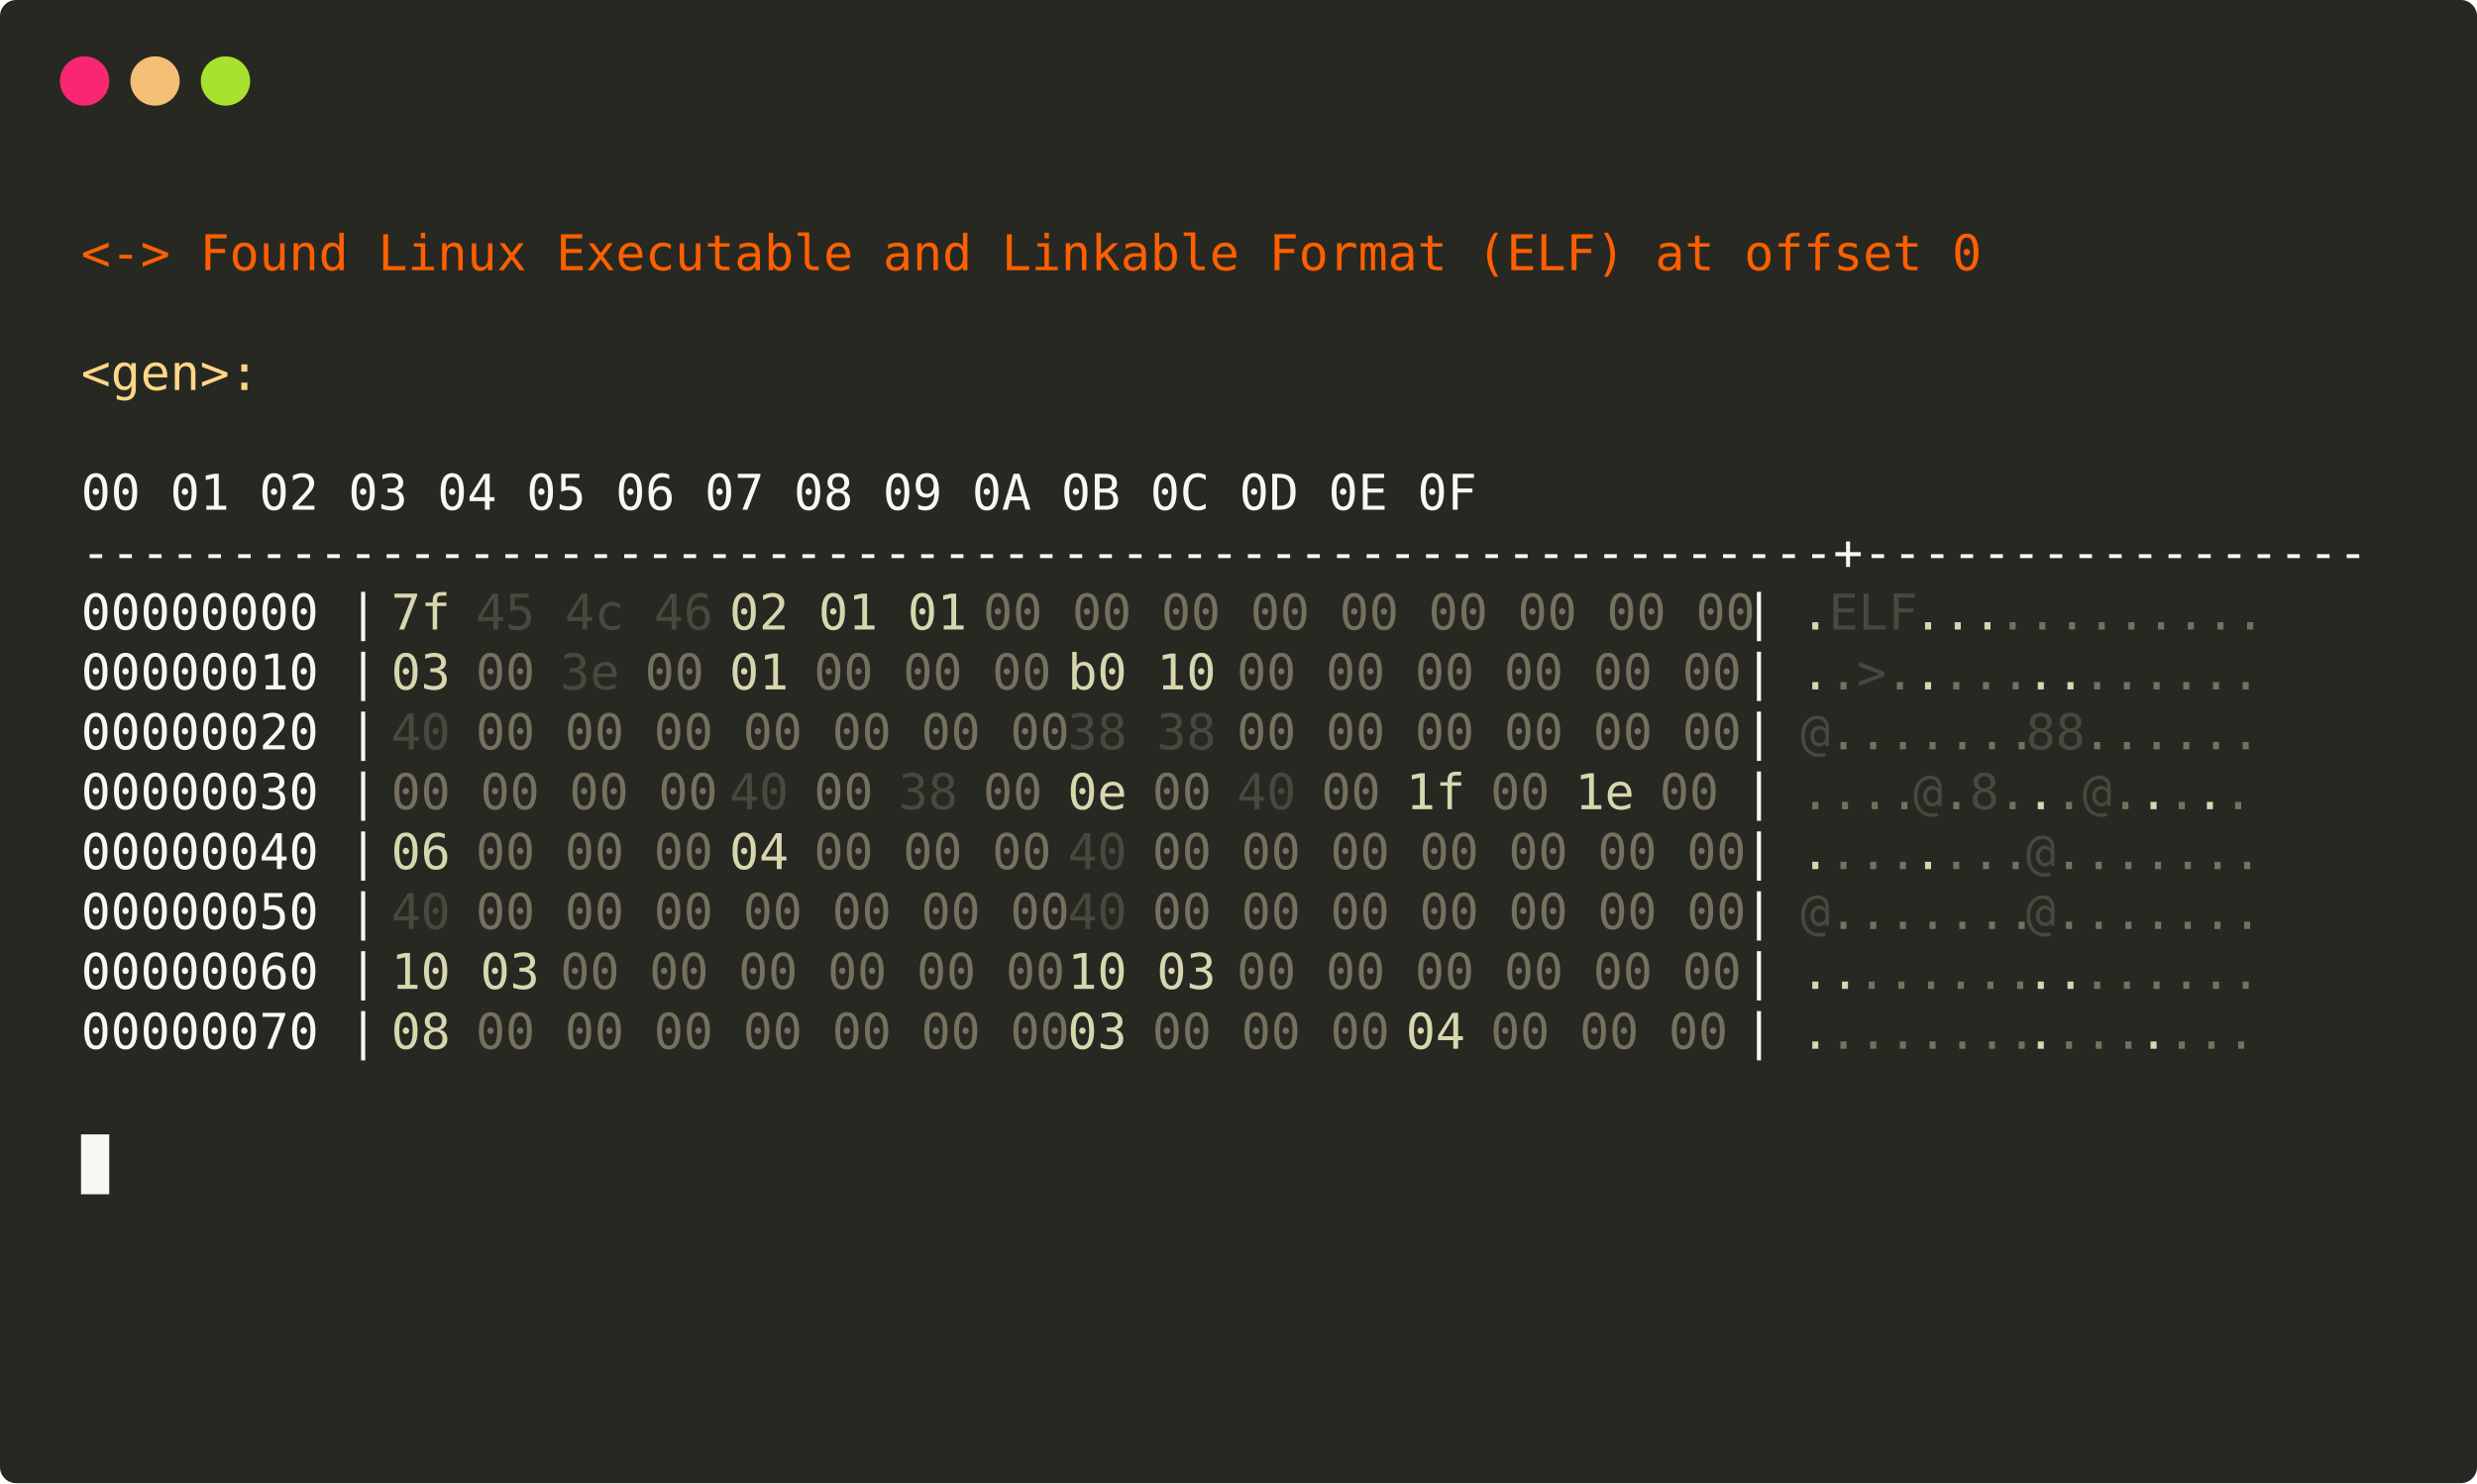
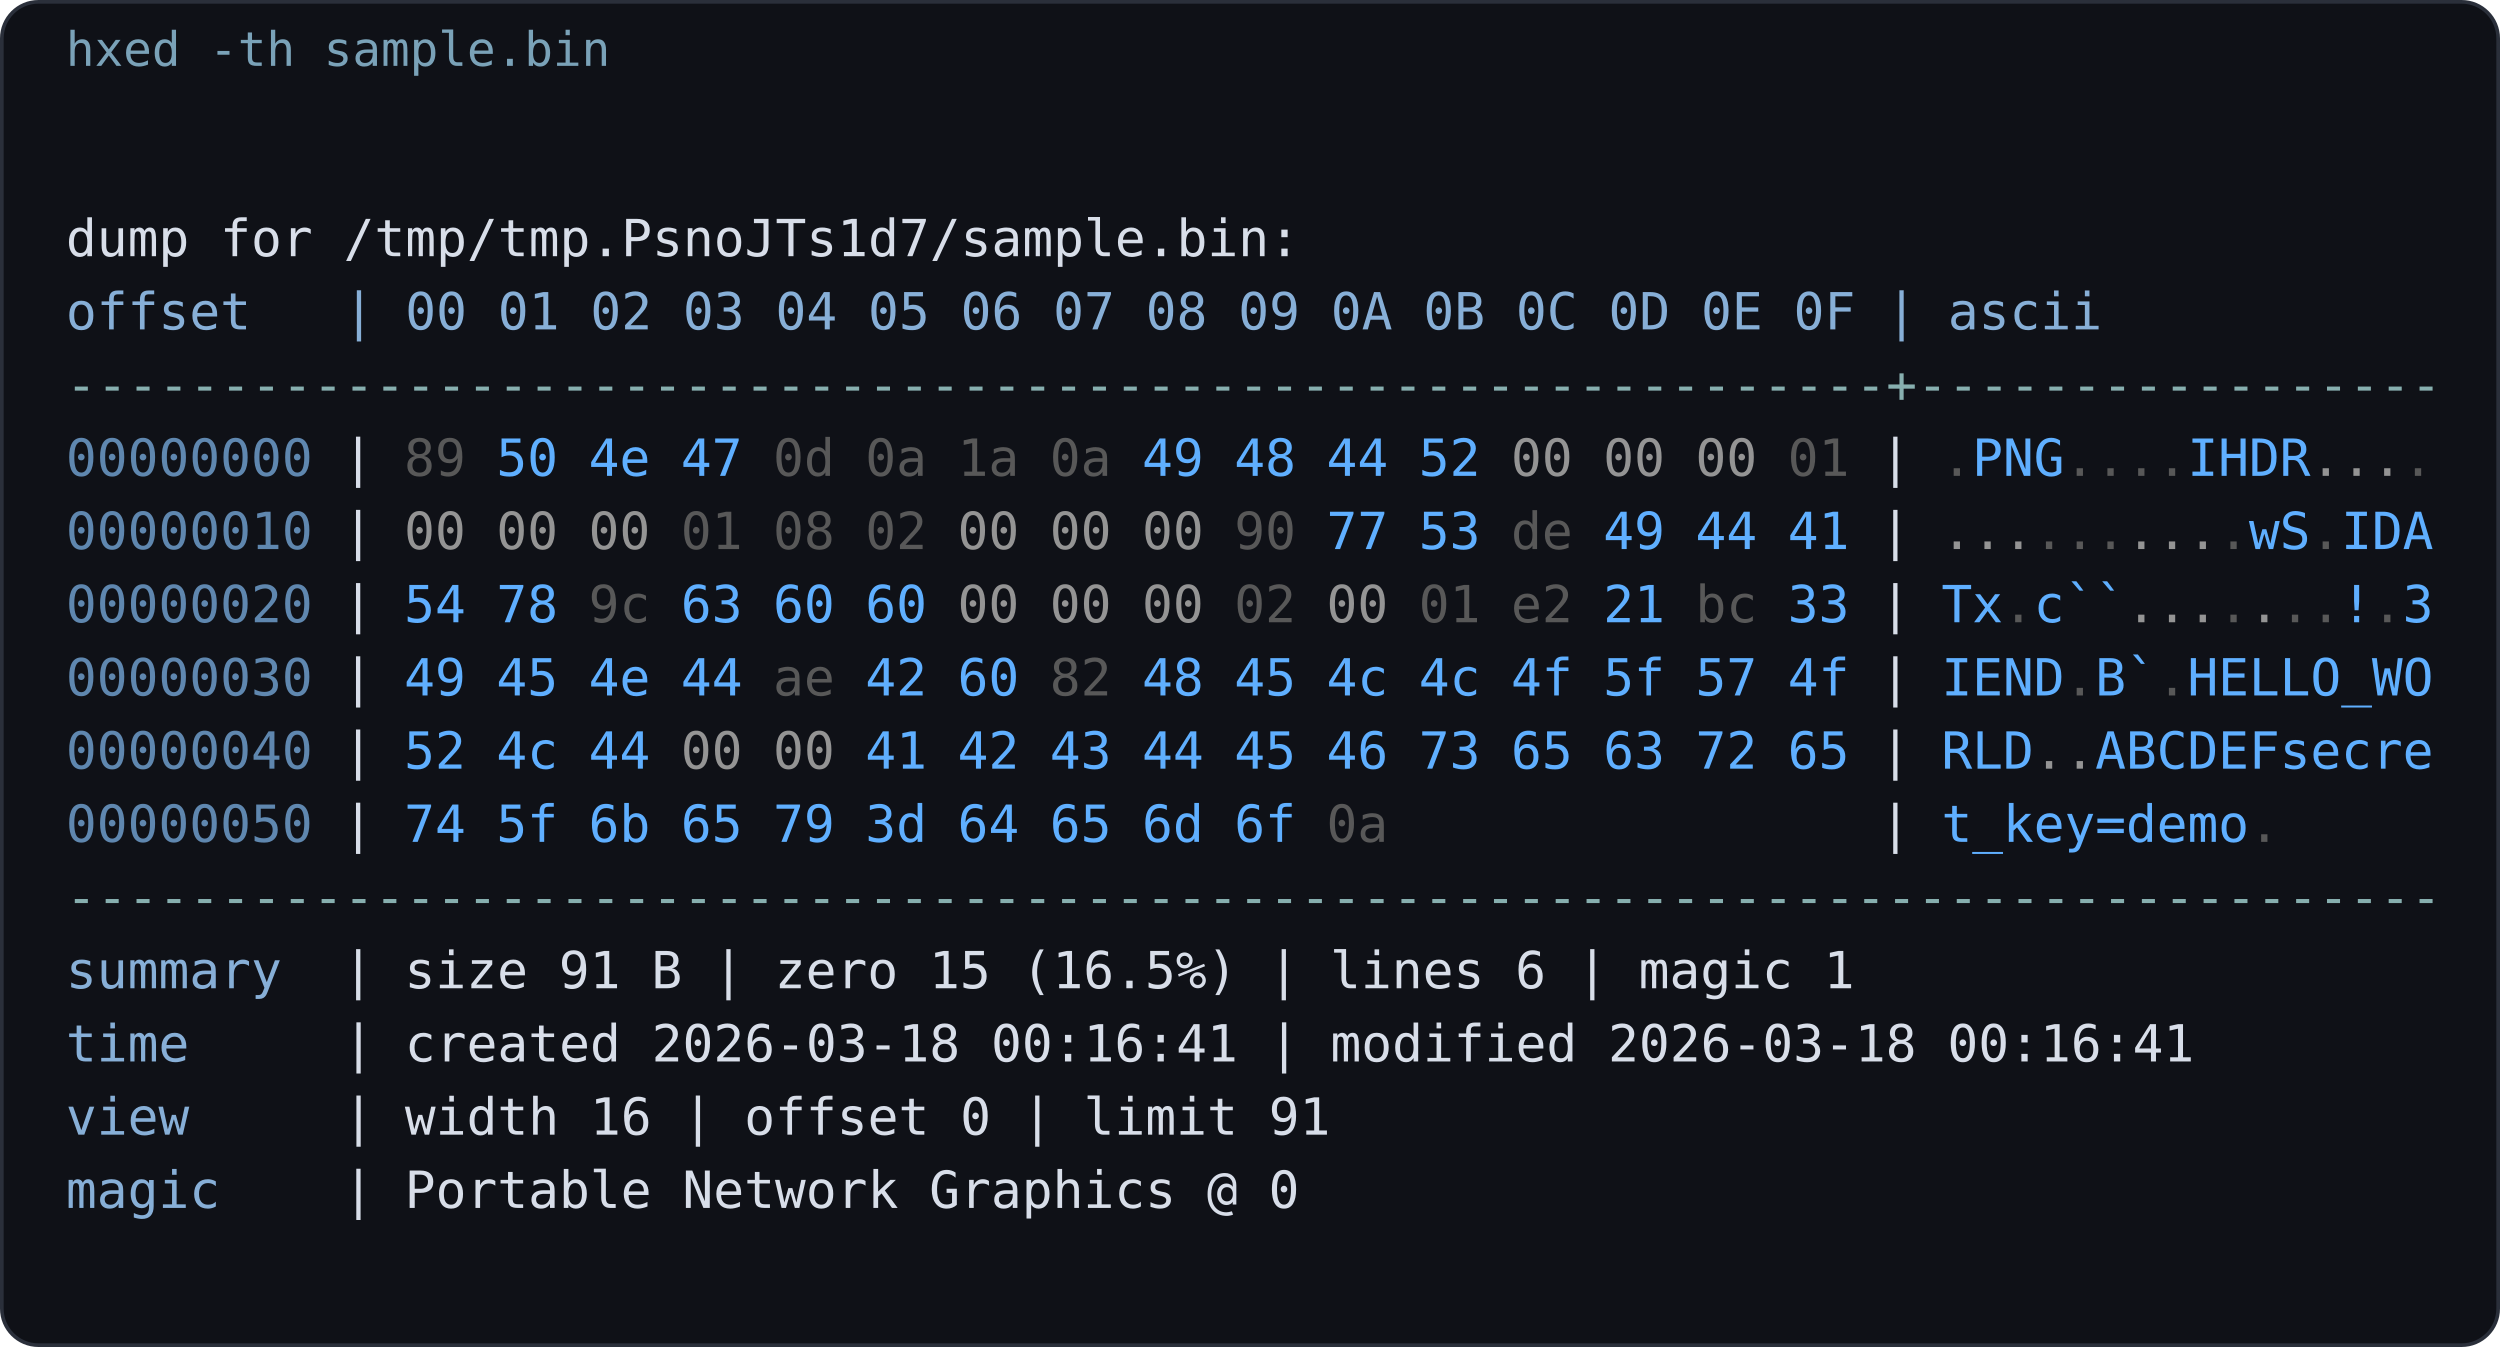
- <svg xmlns="http://www.w3.org/2000/svg" xmlns:ns1="https://github.com/nbedos/termtosvg" xmlns:xlink="http://www.w3.org/1999/xlink" id="terminal" baseProfile="full" viewBox="0 0 703 421" width="703" version="1.1">
-   <defs>
-     <ns1:template_settings>
-       <ns1:screen_geometry columns="82" rows="20" />
-       <ns1:animation type="css" />
-     </ns1:template_settings>
-     <style type="text/css" id="generated-style">#screen {
-                 font-family: 'DejaVu Sans Mono', monospace;
-                 font-style: normal;
-                 font-size: 14px;
-             }
- 
-         text {
-             dominant-baseline: text-before-edge;
-             white-space: pre;
-         }
-     
-             :root {
-                 --animation-duration: 1000ms;
-             }
- 
-             @keyframes roll {
-                 0.000%{transform:translateY(0px)}
- 100.000%{transform:translateY(0px)}
-             }
- 
-             #screen_view {
-                 animation-duration: 1000ms;
-                 animation-iteration-count:infinite;
-                 animation-name:roll;
-                 animation-timing-function: steps(1,end);
-                 animation-fill-mode: forwards;
-             }
-         </style>
-     <style type="text/css" id="user-style">
-             /* The colors defined below are the default 16 colors used for rendering text of the terminal. Adjust
-                them as needed.
-                gjm8 color theme (source: https://terminal.sexy/) */
-             .foreground {fill: #f8f8f2}
-             .background {fill: #272822}
-             .color0 {fill: #272822}
-             .color1 {fill: #f92672}
-             .color2 {fill: #a6e22e}
-             .color3 {fill: #f4bf75}
-             .color4 {fill: #66d9ef}
-             .color5 {fill: #ae81ff}
-             .color6 {fill: #a1efe4}
-             .color7 {fill: #f8f8f2}
-             .color8 {fill: #75715e}
-             .color9 {fill: #fd971f}
-             .color10 {fill: #383830}
-             .color11 {fill: #49483e}
-             .color12 {fill: #a59f85}
-             .color13 {fill: #f5f4f1}
-             .color14 {fill: #cc6633}
-             .color15 {fill: #f9f8f5}
-         </style>
-   </defs>
-   <rect id="terminalui" class="background" width="100%" height="100%" ry="4.583" />
-   <circle cx="24" cy="23" r="7" class="color1" />
-   <circle cx="44" cy="23" r="7" class="color3" />
-   <circle cx="64" cy="23" r="7" class="color2" />
-   <svg id="screen" width="656" height="340" x="23" y="50" viewBox="0 0 656 340" preserveAspectRatio="xMidYMin slice">
-     <rect class="background" height="100%" width="100%" x="0" y="0" />
-     <defs>
-       <g id="g1">
-         <text x="0" textLength="512" fill="#ff5f00">&lt;-&gt; Found Linux Executable and Linkable Format (ELF) at offset 0</text>
-       </g>
-       <g id="g2">
-         <text x="0" textLength="48" fill="#ffd787">&lt;gen&gt;:</text>
-       </g>
-       <g id="g3">
-         <text x="0" textLength="472" class="foreground">           00 01 02 03 04 05 06 07 08 09 0A 0B 0C 0D 0E 0F </text>
-       </g>
-       <g id="g4">
-         <text x="0" textLength="616" class="foreground">-----------------------------------------------------------+-----------------</text>
-       </g>
-       <g id="g5">
-         <text x="0" textLength="88" class="foreground">00000000 | </text>
-         <text x="88" textLength="24" fill="#d7d7af">7f </text>
-         <text x="112" textLength="72" class="color11">45 4c 46 </text>
-         <text x="184" textLength="72" fill="#d7d7af">02 01 01 </text>
-         <text x="256" textLength="216" class="color8">00 00 00 00 00 00 00 00 00 </text>
-         <text x="472" textLength="16" class="foreground">| </text>
-         <text x="488" textLength="8" fill="#d7d7af">.</text>
-         <text x="496" textLength="24" class="color11">ELF</text>
-         <text x="520" textLength="24" fill="#d7d7af">...</text>
-         <text x="544" textLength="72" class="color8">.........</text>
-       </g>
-       <g id="g6">
-         <text x="0" textLength="88" class="foreground">00000010 | </text>
-         <text x="88" textLength="24" fill="#d7d7af">03 </text>
-         <text x="112" textLength="24" class="color8">00 </text>
-         <text x="136" textLength="24" class="color11">3e </text>
-         <text x="160" textLength="24" class="color8">00 </text>
-         <text x="184" textLength="24" fill="#d7d7af">01 </text>
-         <text x="208" textLength="72" class="color8">00 00 00 </text>
-         <text x="280" textLength="48" fill="#d7d7af">b0 10 </text>
-         <text x="328" textLength="144" class="color8">00 00 00 00 00 00 </text>
-         <text x="472" textLength="16" class="foreground">| </text>
-         <text x="488" textLength="8" fill="#d7d7af">.</text>
-         <text x="496" textLength="8" class="color8">.</text>
-         <text x="504" textLength="8" class="color11">&gt;</text>
-         <text x="512" textLength="8" class="color8">.</text>
-         <text x="520" textLength="8" fill="#d7d7af">.</text>
-         <text x="528" textLength="24" class="color8">...</text>
-         <text x="552" textLength="16" fill="#d7d7af">..</text>
-         <text x="568" textLength="48" class="color8">......</text>
-       </g>
-       <g id="g7">
-         <text x="0" textLength="88" class="foreground">00000020 | </text>
-         <text x="88" textLength="24" class="color11">40 </text>
-         <text x="112" textLength="168" class="color8">00 00 00 00 00 00 00 </text>
-         <text x="280" textLength="48" class="color11">38 38 </text>
-         <text x="328" textLength="144" class="color8">00 00 00 00 00 00 </text>
-         <text x="472" textLength="16" class="foreground">| </text>
-         <text x="488" textLength="8" class="color11">@</text>
-         <text x="496" textLength="56" class="color8">.......</text>
-         <text x="552" textLength="16" class="color11">88</text>
-         <text x="568" textLength="48" class="color8">......</text>
-       </g>
-       <g id="g8">
-         <text x="0" textLength="88" class="foreground">00000030 | </text>
-         <text x="88" textLength="96" class="color8">00 00 00 00 </text>
-         <text x="184" textLength="24" class="color11">40 </text>
-         <text x="208" textLength="24" class="color8">00 </text>
-         <text x="232" textLength="24" class="color11">38 </text>
-         <text x="256" textLength="24" class="color8">00 </text>
-         <text x="280" textLength="24" fill="#d7d7af">0e </text>
-         <text x="304" textLength="24" class="color8">00 </text>
-         <text x="328" textLength="24" class="color11">40 </text>
-         <text x="352" textLength="24" class="color8">00 </text>
-         <text x="376" textLength="24" fill="#d7d7af">1f </text>
-         <text x="400" textLength="24" class="color8">00 </text>
-         <text x="424" textLength="24" fill="#d7d7af">1e </text>
-         <text x="448" textLength="24" class="color8">00 </text>
-         <text x="472" textLength="16" class="foreground">| </text>
-         <text x="488" textLength="32" class="color8">....</text>
-         <text x="520" textLength="8" class="color11">@</text>
-         <text x="528" textLength="8" class="color8">.</text>
-         <text x="536" textLength="8" class="color11">8</text>
-         <text x="544" textLength="8" class="color8">.</text>
-         <text x="552" textLength="8" fill="#d7d7af">.</text>
-         <text x="560" textLength="8" class="color8">.</text>
-         <text x="568" textLength="8" class="color11">@</text>
-         <text x="576" textLength="8" class="color8">.</text>
-         <text x="584" textLength="8" fill="#d7d7af">.</text>
-         <text x="592" textLength="8" class="color8">.</text>
-         <text x="600" textLength="8" fill="#d7d7af">.</text>
-         <text x="608" textLength="8" class="color8">.</text>
-       </g>
-       <g id="g9">
-         <text x="0" textLength="88" class="foreground">00000040 | </text>
-         <text x="88" textLength="24" fill="#d7d7af">06 </text>
-         <text x="112" textLength="72" class="color8">00 00 00 </text>
-         <text x="184" textLength="24" fill="#d7d7af">04 </text>
-         <text x="208" textLength="72" class="color8">00 00 00 </text>
-         <text x="280" textLength="24" class="color11">40 </text>
-         <text x="304" textLength="168" class="color8">00 00 00 00 00 00 00 </text>
-         <text x="472" textLength="16" class="foreground">| </text>
-         <text x="488" textLength="8" fill="#d7d7af">.</text>
-         <text x="496" textLength="24" class="color8">...</text>
-         <text x="520" textLength="8" fill="#d7d7af">.</text>
-         <text x="528" textLength="24" class="color8">...</text>
-         <text x="552" textLength="8" class="color11">@</text>
-         <text x="560" textLength="56" class="color8">.......</text>
-       </g>
-       <g id="g10">
-         <text x="0" textLength="88" class="foreground">00000050 | </text>
-         <text x="88" textLength="24" class="color11">40 </text>
-         <text x="112" textLength="168" class="color8">00 00 00 00 00 00 00 </text>
-         <text x="280" textLength="24" class="color11">40 </text>
-         <text x="304" textLength="168" class="color8">00 00 00 00 00 00 00 </text>
-         <text x="472" textLength="16" class="foreground">| </text>
-         <text x="488" textLength="8" class="color11">@</text>
-         <text x="496" textLength="56" class="color8">.......</text>
-         <text x="552" textLength="8" class="color11">@</text>
-         <text x="560" textLength="56" class="color8">.......</text>
-       </g>
-       <g id="g11">
-         <text x="0" textLength="88" class="foreground">00000060 | </text>
-         <text x="88" textLength="48" fill="#d7d7af">10 03 </text>
-         <text x="136" textLength="144" class="color8">00 00 00 00 00 00 </text>
-         <text x="280" textLength="48" fill="#d7d7af">10 03 </text>
-         <text x="328" textLength="144" class="color8">00 00 00 00 00 00 </text>
-         <text x="472" textLength="16" class="foreground">| </text>
-         <text x="488" textLength="16" fill="#d7d7af">..</text>
-         <text x="504" textLength="48" class="color8">......</text>
-         <text x="552" textLength="16" fill="#d7d7af">..</text>
-         <text x="568" textLength="48" class="color8">......</text>
-       </g>
-       <g id="g12">
-         <text x="0" textLength="88" class="foreground">00000070 | </text>
-         <text x="88" textLength="24" fill="#d7d7af">08 </text>
-         <text x="112" textLength="168" class="color8">00 00 00 00 00 00 00 </text>
-         <text x="280" textLength="24" fill="#d7d7af">03 </text>
-         <text x="304" textLength="72" class="color8">00 00 00 </text>
-         <text x="376" textLength="24" fill="#d7d7af">04 </text>
-         <text x="400" textLength="72" class="color8">00 00 00 </text>
-         <text x="472" textLength="16" class="foreground">| </text>
-         <text x="488" textLength="8" fill="#d7d7af">.</text>
-         <text x="496" textLength="56" class="color8">.......</text>
-         <text x="552" textLength="8" fill="#d7d7af">.</text>
-         <text x="560" textLength="24" class="color8">...</text>
-         <text x="584" textLength="8" fill="#d7d7af">.</text>
-         <text x="592" textLength="24" class="color8">...</text>
-       </g>
-       <g id="g13">
-         <text x="0" textLength="8" class="background"> </text>
-       </g>
-     </defs>
-     <g id="screen_view">
-       <g>
-         <use xlink:href="#g1" y="17" />
-         <use xlink:href="#g2" y="51" />
-         <use xlink:href="#g3" y="85" />
-         <use xlink:href="#g4" y="102" />
-         <use xlink:href="#g5" y="119" />
-         <use xlink:href="#g6" y="136" />
-         <use xlink:href="#g7" y="153" />
-         <use xlink:href="#g8" y="170" />
-         <use xlink:href="#g9" y="187" />
-         <use xlink:href="#g10" y="204" />
-         <use xlink:href="#g11" y="221" />
-         <use xlink:href="#g12" y="238" />
-         <rect x="0" y="272" width="8" height="17" class="foreground" />
-         <use xlink:href="#g13" y="272" />
-       </g>
-     </g>
-   </svg>
+ <svg xmlns="http://www.w3.org/2000/svg" viewBox="0 0 683 368" width="683" height="368" role="img" aria-label="hxed -th sample.bin">
+   <rect x="0.5" y="0.5" width="682" height="367" rx="10" fill="#0f1117" stroke="#2a2f3a" />
+   <text x="18" y="18" fill="#7aa2b8" font-size="13" font-family="DejaVu Sans Mono, Consolas, monospace">hxed -th sample.bin</text>
+   <text x="18.0" y="70" fill="#d8dee9" font-size="14" font-family="DejaVu Sans Mono, Consolas, monospace" xml:space="preserve">dump for /tmp/tmp.PsnoJTs1d7/sample.bin:</text>
+   <text x="18.0" y="90" fill="#87afd7" font-size="14" font-family="DejaVu Sans Mono, Consolas, monospace" xml:space="preserve">offset   | 00 01 02 03 04 05 06 07 08 09 0A 0B 0C 0D 0E 0F | ascii</text>
+   <text x="18.0" y="110" fill="#87afaf" font-size="14" font-family="DejaVu Sans Mono, Consolas, monospace" xml:space="preserve">-----------------------------------------------------------+-----------------</text>
+   <text x="18.0" y="130" fill="#5f87af" font-size="14" font-family="DejaVu Sans Mono, Consolas, monospace" xml:space="preserve">00000000</text>
+   <text x="85.2" y="130" fill="#d8dee9" font-size="14" font-family="DejaVu Sans Mono, Consolas, monospace" xml:space="preserve"> | </text>
+   <text x="110.4" y="130" fill="#585858" font-size="14" font-family="DejaVu Sans Mono, Consolas, monospace" xml:space="preserve">89 </text>
+   <text x="135.6" y="130" fill="#5fafff" font-size="14" font-family="DejaVu Sans Mono, Consolas, monospace" xml:space="preserve">50 </text>
+   <text x="160.8" y="130" fill="#5fafff" font-size="14" font-family="DejaVu Sans Mono, Consolas, monospace" xml:space="preserve">4e </text>
+   <text x="186.0" y="130" fill="#5fafff" font-size="14" font-family="DejaVu Sans Mono, Consolas, monospace" xml:space="preserve">47 </text>
+   <text x="211.2" y="130" fill="#585858" font-size="14" font-family="DejaVu Sans Mono, Consolas, monospace" xml:space="preserve">0d </text>
+   <text x="236.4" y="130" fill="#585858" font-size="14" font-family="DejaVu Sans Mono, Consolas, monospace" xml:space="preserve">0a </text>
+   <text x="261.6" y="130" fill="#585858" font-size="14" font-family="DejaVu Sans Mono, Consolas, monospace" xml:space="preserve">1a </text>
+   <text x="286.8" y="130" fill="#585858" font-size="14" font-family="DejaVu Sans Mono, Consolas, monospace" xml:space="preserve">0a </text>
+   <text x="312.0" y="130" fill="#5fafff" font-size="14" font-family="DejaVu Sans Mono, Consolas, monospace" xml:space="preserve">49 </text>
+   <text x="337.2" y="130" fill="#5fafff" font-size="14" font-family="DejaVu Sans Mono, Consolas, monospace" xml:space="preserve">48 </text>
+   <text x="362.4" y="130" fill="#5fafff" font-size="14" font-family="DejaVu Sans Mono, Consolas, monospace" xml:space="preserve">44 </text>
+   <text x="387.6" y="130" fill="#5fafff" font-size="14" font-family="DejaVu Sans Mono, Consolas, monospace" xml:space="preserve">52 </text>
+   <text x="412.8" y="130" fill="#949494" font-size="14" font-family="DejaVu Sans Mono, Consolas, monospace" xml:space="preserve">00 </text>
+   <text x="438.0" y="130" fill="#949494" font-size="14" font-family="DejaVu Sans Mono, Consolas, monospace" xml:space="preserve">00 </text>
+   <text x="463.2" y="130" fill="#949494" font-size="14" font-family="DejaVu Sans Mono, Consolas, monospace" xml:space="preserve">00 </text>
+   <text x="488.4" y="130" fill="#585858" font-size="14" font-family="DejaVu Sans Mono, Consolas, monospace" xml:space="preserve">01 </text>
+   <text x="513.6" y="130" fill="#d8dee9" font-size="14" font-family="DejaVu Sans Mono, Consolas, monospace" xml:space="preserve">| </text>
+   <text x="530.4" y="130" fill="#585858" font-size="14" font-family="DejaVu Sans Mono, Consolas, monospace" xml:space="preserve">.</text>
+   <text x="538.8" y="130" fill="#5fafff" font-size="14" font-family="DejaVu Sans Mono, Consolas, monospace" xml:space="preserve">P</text>
+   <text x="547.2" y="130" fill="#5fafff" font-size="14" font-family="DejaVu Sans Mono, Consolas, monospace" xml:space="preserve">N</text>
+   <text x="555.6" y="130" fill="#5fafff" font-size="14" font-family="DejaVu Sans Mono, Consolas, monospace" xml:space="preserve">G</text>
+   <text x="564.0" y="130" fill="#585858" font-size="14" font-family="DejaVu Sans Mono, Consolas, monospace" xml:space="preserve">.</text>
+   <text x="572.4" y="130" fill="#585858" font-size="14" font-family="DejaVu Sans Mono, Consolas, monospace" xml:space="preserve">.</text>
+   <text x="580.8" y="130" fill="#585858" font-size="14" font-family="DejaVu Sans Mono, Consolas, monospace" xml:space="preserve">.</text>
+   <text x="589.2" y="130" fill="#585858" font-size="14" font-family="DejaVu Sans Mono, Consolas, monospace" xml:space="preserve">.</text>
+   <text x="597.6" y="130" fill="#5fafff" font-size="14" font-family="DejaVu Sans Mono, Consolas, monospace" xml:space="preserve">I</text>
+   <text x="606.0" y="130" fill="#5fafff" font-size="14" font-family="DejaVu Sans Mono, Consolas, monospace" xml:space="preserve">H</text>
+   <text x="614.4" y="130" fill="#5fafff" font-size="14" font-family="DejaVu Sans Mono, Consolas, monospace" xml:space="preserve">D</text>
+   <text x="622.8" y="130" fill="#5fafff" font-size="14" font-family="DejaVu Sans Mono, Consolas, monospace" xml:space="preserve">R</text>
+   <text x="631.2" y="130" fill="#949494" font-size="14" font-family="DejaVu Sans Mono, Consolas, monospace" xml:space="preserve">.</text>
+   <text x="639.6" y="130" fill="#949494" font-size="14" font-family="DejaVu Sans Mono, Consolas, monospace" xml:space="preserve">.</text>
+   <text x="648.0" y="130" fill="#949494" font-size="14" font-family="DejaVu Sans Mono, Consolas, monospace" xml:space="preserve">.</text>
+   <text x="656.4" y="130" fill="#585858" font-size="14" font-family="DejaVu Sans Mono, Consolas, monospace" xml:space="preserve">.</text>
+   <text x="18.0" y="150" fill="#5f87af" font-size="14" font-family="DejaVu Sans Mono, Consolas, monospace" xml:space="preserve">00000010</text>
+   <text x="85.2" y="150" fill="#d8dee9" font-size="14" font-family="DejaVu Sans Mono, Consolas, monospace" xml:space="preserve"> | </text>
+   <text x="110.4" y="150" fill="#949494" font-size="14" font-family="DejaVu Sans Mono, Consolas, monospace" xml:space="preserve">00 </text>
+   <text x="135.6" y="150" fill="#949494" font-size="14" font-family="DejaVu Sans Mono, Consolas, monospace" xml:space="preserve">00 </text>
+   <text x="160.8" y="150" fill="#949494" font-size="14" font-family="DejaVu Sans Mono, Consolas, monospace" xml:space="preserve">00 </text>
+   <text x="186.0" y="150" fill="#585858" font-size="14" font-family="DejaVu Sans Mono, Consolas, monospace" xml:space="preserve">01 </text>
+   <text x="211.2" y="150" fill="#585858" font-size="14" font-family="DejaVu Sans Mono, Consolas, monospace" xml:space="preserve">08 </text>
+   <text x="236.4" y="150" fill="#585858" font-size="14" font-family="DejaVu Sans Mono, Consolas, monospace" xml:space="preserve">02 </text>
+   <text x="261.6" y="150" fill="#949494" font-size="14" font-family="DejaVu Sans Mono, Consolas, monospace" xml:space="preserve">00 </text>
+   <text x="286.8" y="150" fill="#949494" font-size="14" font-family="DejaVu Sans Mono, Consolas, monospace" xml:space="preserve">00 </text>
+   <text x="312.0" y="150" fill="#949494" font-size="14" font-family="DejaVu Sans Mono, Consolas, monospace" xml:space="preserve">00 </text>
+   <text x="337.2" y="150" fill="#585858" font-size="14" font-family="DejaVu Sans Mono, Consolas, monospace" xml:space="preserve">90 </text>
+   <text x="362.4" y="150" fill="#5fafff" font-size="14" font-family="DejaVu Sans Mono, Consolas, monospace" xml:space="preserve">77 </text>
+   <text x="387.6" y="150" fill="#5fafff" font-size="14" font-family="DejaVu Sans Mono, Consolas, monospace" xml:space="preserve">53 </text>
+   <text x="412.8" y="150" fill="#585858" font-size="14" font-family="DejaVu Sans Mono, Consolas, monospace" xml:space="preserve">de </text>
+   <text x="438.0" y="150" fill="#5fafff" font-size="14" font-family="DejaVu Sans Mono, Consolas, monospace" xml:space="preserve">49 </text>
+   <text x="463.2" y="150" fill="#5fafff" font-size="14" font-family="DejaVu Sans Mono, Consolas, monospace" xml:space="preserve">44 </text>
+   <text x="488.4" y="150" fill="#5fafff" font-size="14" font-family="DejaVu Sans Mono, Consolas, monospace" xml:space="preserve">41 </text>
+   <text x="513.6" y="150" fill="#d8dee9" font-size="14" font-family="DejaVu Sans Mono, Consolas, monospace" xml:space="preserve">| </text>
+   <text x="530.4" y="150" fill="#949494" font-size="14" font-family="DejaVu Sans Mono, Consolas, monospace" xml:space="preserve">.</text>
+   <text x="538.8" y="150" fill="#949494" font-size="14" font-family="DejaVu Sans Mono, Consolas, monospace" xml:space="preserve">.</text>
+   <text x="547.2" y="150" fill="#949494" font-size="14" font-family="DejaVu Sans Mono, Consolas, monospace" xml:space="preserve">.</text>
+   <text x="555.6" y="150" fill="#585858" font-size="14" font-family="DejaVu Sans Mono, Consolas, monospace" xml:space="preserve">.</text>
+   <text x="564.0" y="150" fill="#585858" font-size="14" font-family="DejaVu Sans Mono, Consolas, monospace" xml:space="preserve">.</text>
+   <text x="572.4" y="150" fill="#585858" font-size="14" font-family="DejaVu Sans Mono, Consolas, monospace" xml:space="preserve">.</text>
+   <text x="580.8" y="150" fill="#949494" font-size="14" font-family="DejaVu Sans Mono, Consolas, monospace" xml:space="preserve">.</text>
+   <text x="589.2" y="150" fill="#949494" font-size="14" font-family="DejaVu Sans Mono, Consolas, monospace" xml:space="preserve">.</text>
+   <text x="597.6" y="150" fill="#949494" font-size="14" font-family="DejaVu Sans Mono, Consolas, monospace" xml:space="preserve">.</text>
+   <text x="606.0" y="150" fill="#585858" font-size="14" font-family="DejaVu Sans Mono, Consolas, monospace" xml:space="preserve">.</text>
+   <text x="614.4" y="150" fill="#5fafff" font-size="14" font-family="DejaVu Sans Mono, Consolas, monospace" xml:space="preserve">w</text>
+   <text x="622.8" y="150" fill="#5fafff" font-size="14" font-family="DejaVu Sans Mono, Consolas, monospace" xml:space="preserve">S</text>
+   <text x="631.2" y="150" fill="#585858" font-size="14" font-family="DejaVu Sans Mono, Consolas, monospace" xml:space="preserve">.</text>
+   <text x="639.6" y="150" fill="#5fafff" font-size="14" font-family="DejaVu Sans Mono, Consolas, monospace" xml:space="preserve">I</text>
+   <text x="648.0" y="150" fill="#5fafff" font-size="14" font-family="DejaVu Sans Mono, Consolas, monospace" xml:space="preserve">D</text>
+   <text x="656.4" y="150" fill="#5fafff" font-size="14" font-family="DejaVu Sans Mono, Consolas, monospace" xml:space="preserve">A</text>
+   <text x="18.0" y="170" fill="#5f87af" font-size="14" font-family="DejaVu Sans Mono, Consolas, monospace" xml:space="preserve">00000020</text>
+   <text x="85.2" y="170" fill="#d8dee9" font-size="14" font-family="DejaVu Sans Mono, Consolas, monospace" xml:space="preserve"> | </text>
+   <text x="110.4" y="170" fill="#5fafff" font-size="14" font-family="DejaVu Sans Mono, Consolas, monospace" xml:space="preserve">54 </text>
+   <text x="135.6" y="170" fill="#5fafff" font-size="14" font-family="DejaVu Sans Mono, Consolas, monospace" xml:space="preserve">78 </text>
+   <text x="160.8" y="170" fill="#585858" font-size="14" font-family="DejaVu Sans Mono, Consolas, monospace" xml:space="preserve">9c </text>
+   <text x="186.0" y="170" fill="#5fafff" font-size="14" font-family="DejaVu Sans Mono, Consolas, monospace" xml:space="preserve">63 </text>
+   <text x="211.2" y="170" fill="#5fafff" font-size="14" font-family="DejaVu Sans Mono, Consolas, monospace" xml:space="preserve">60 </text>
+   <text x="236.4" y="170" fill="#5fafff" font-size="14" font-family="DejaVu Sans Mono, Consolas, monospace" xml:space="preserve">60 </text>
+   <text x="261.6" y="170" fill="#949494" font-size="14" font-family="DejaVu Sans Mono, Consolas, monospace" xml:space="preserve">00 </text>
+   <text x="286.8" y="170" fill="#949494" font-size="14" font-family="DejaVu Sans Mono, Consolas, monospace" xml:space="preserve">00 </text>
+   <text x="312.0" y="170" fill="#949494" font-size="14" font-family="DejaVu Sans Mono, Consolas, monospace" xml:space="preserve">00 </text>
+   <text x="337.2" y="170" fill="#585858" font-size="14" font-family="DejaVu Sans Mono, Consolas, monospace" xml:space="preserve">02 </text>
+   <text x="362.4" y="170" fill="#949494" font-size="14" font-family="DejaVu Sans Mono, Consolas, monospace" xml:space="preserve">00 </text>
+   <text x="387.6" y="170" fill="#585858" font-size="14" font-family="DejaVu Sans Mono, Consolas, monospace" xml:space="preserve">01 </text>
+   <text x="412.8" y="170" fill="#585858" font-size="14" font-family="DejaVu Sans Mono, Consolas, monospace" xml:space="preserve">e2 </text>
+   <text x="438.0" y="170" fill="#5fafff" font-size="14" font-family="DejaVu Sans Mono, Consolas, monospace" xml:space="preserve">21 </text>
+   <text x="463.2" y="170" fill="#585858" font-size="14" font-family="DejaVu Sans Mono, Consolas, monospace" xml:space="preserve">bc </text>
+   <text x="488.4" y="170" fill="#5fafff" font-size="14" font-family="DejaVu Sans Mono, Consolas, monospace" xml:space="preserve">33 </text>
+   <text x="513.6" y="170" fill="#d8dee9" font-size="14" font-family="DejaVu Sans Mono, Consolas, monospace" xml:space="preserve">| </text>
+   <text x="530.4" y="170" fill="#5fafff" font-size="14" font-family="DejaVu Sans Mono, Consolas, monospace" xml:space="preserve">T</text>
+   <text x="538.8" y="170" fill="#5fafff" font-size="14" font-family="DejaVu Sans Mono, Consolas, monospace" xml:space="preserve">x</text>
+   <text x="547.2" y="170" fill="#585858" font-size="14" font-family="DejaVu Sans Mono, Consolas, monospace" xml:space="preserve">.</text>
+   <text x="555.6" y="170" fill="#5fafff" font-size="14" font-family="DejaVu Sans Mono, Consolas, monospace" xml:space="preserve">c</text>
+   <text x="564.0" y="170" fill="#5fafff" font-size="14" font-family="DejaVu Sans Mono, Consolas, monospace" xml:space="preserve">`</text>
+   <text x="572.4" y="170" fill="#5fafff" font-size="14" font-family="DejaVu Sans Mono, Consolas, monospace" xml:space="preserve">`</text>
+   <text x="580.8" y="170" fill="#949494" font-size="14" font-family="DejaVu Sans Mono, Consolas, monospace" xml:space="preserve">.</text>
+   <text x="589.2" y="170" fill="#949494" font-size="14" font-family="DejaVu Sans Mono, Consolas, monospace" xml:space="preserve">.</text>
+   <text x="597.6" y="170" fill="#949494" font-size="14" font-family="DejaVu Sans Mono, Consolas, monospace" xml:space="preserve">.</text>
+   <text x="606.0" y="170" fill="#585858" font-size="14" font-family="DejaVu Sans Mono, Consolas, monospace" xml:space="preserve">.</text>
+   <text x="614.4" y="170" fill="#949494" font-size="14" font-family="DejaVu Sans Mono, Consolas, monospace" xml:space="preserve">.</text>
+   <text x="622.8" y="170" fill="#585858" font-size="14" font-family="DejaVu Sans Mono, Consolas, monospace" xml:space="preserve">.</text>
+   <text x="631.2" y="170" fill="#585858" font-size="14" font-family="DejaVu Sans Mono, Consolas, monospace" xml:space="preserve">.</text>
+   <text x="639.6" y="170" fill="#5fafff" font-size="14" font-family="DejaVu Sans Mono, Consolas, monospace" xml:space="preserve">!</text>
+   <text x="648.0" y="170" fill="#585858" font-size="14" font-family="DejaVu Sans Mono, Consolas, monospace" xml:space="preserve">.</text>
+   <text x="656.4" y="170" fill="#5fafff" font-size="14" font-family="DejaVu Sans Mono, Consolas, monospace" xml:space="preserve">3</text>
+   <text x="18.0" y="190" fill="#5f87af" font-size="14" font-family="DejaVu Sans Mono, Consolas, monospace" xml:space="preserve">00000030</text>
+   <text x="85.2" y="190" fill="#d8dee9" font-size="14" font-family="DejaVu Sans Mono, Consolas, monospace" xml:space="preserve"> | </text>
+   <text x="110.4" y="190" fill="#5fafff" font-size="14" font-family="DejaVu Sans Mono, Consolas, monospace" xml:space="preserve">49 </text>
+   <text x="135.6" y="190" fill="#5fafff" font-size="14" font-family="DejaVu Sans Mono, Consolas, monospace" xml:space="preserve">45 </text>
+   <text x="160.8" y="190" fill="#5fafff" font-size="14" font-family="DejaVu Sans Mono, Consolas, monospace" xml:space="preserve">4e </text>
+   <text x="186.0" y="190" fill="#5fafff" font-size="14" font-family="DejaVu Sans Mono, Consolas, monospace" xml:space="preserve">44 </text>
+   <text x="211.2" y="190" fill="#585858" font-size="14" font-family="DejaVu Sans Mono, Consolas, monospace" xml:space="preserve">ae </text>
+   <text x="236.4" y="190" fill="#5fafff" font-size="14" font-family="DejaVu Sans Mono, Consolas, monospace" xml:space="preserve">42 </text>
+   <text x="261.6" y="190" fill="#5fafff" font-size="14" font-family="DejaVu Sans Mono, Consolas, monospace" xml:space="preserve">60 </text>
+   <text x="286.8" y="190" fill="#585858" font-size="14" font-family="DejaVu Sans Mono, Consolas, monospace" xml:space="preserve">82 </text>
+   <text x="312.0" y="190" fill="#5fafff" font-size="14" font-family="DejaVu Sans Mono, Consolas, monospace" xml:space="preserve">48 </text>
+   <text x="337.2" y="190" fill="#5fafff" font-size="14" font-family="DejaVu Sans Mono, Consolas, monospace" xml:space="preserve">45 </text>
+   <text x="362.4" y="190" fill="#5fafff" font-size="14" font-family="DejaVu Sans Mono, Consolas, monospace" xml:space="preserve">4c </text>
+   <text x="387.6" y="190" fill="#5fafff" font-size="14" font-family="DejaVu Sans Mono, Consolas, monospace" xml:space="preserve">4c </text>
+   <text x="412.8" y="190" fill="#5fafff" font-size="14" font-family="DejaVu Sans Mono, Consolas, monospace" xml:space="preserve">4f </text>
+   <text x="438.0" y="190" fill="#5fafff" font-size="14" font-family="DejaVu Sans Mono, Consolas, monospace" xml:space="preserve">5f </text>
+   <text x="463.2" y="190" fill="#5fafff" font-size="14" font-family="DejaVu Sans Mono, Consolas, monospace" xml:space="preserve">57 </text>
+   <text x="488.4" y="190" fill="#5fafff" font-size="14" font-family="DejaVu Sans Mono, Consolas, monospace" xml:space="preserve">4f </text>
+   <text x="513.6" y="190" fill="#d8dee9" font-size="14" font-family="DejaVu Sans Mono, Consolas, monospace" xml:space="preserve">| </text>
+   <text x="530.4" y="190" fill="#5fafff" font-size="14" font-family="DejaVu Sans Mono, Consolas, monospace" xml:space="preserve">I</text>
+   <text x="538.8" y="190" fill="#5fafff" font-size="14" font-family="DejaVu Sans Mono, Consolas, monospace" xml:space="preserve">E</text>
+   <text x="547.2" y="190" fill="#5fafff" font-size="14" font-family="DejaVu Sans Mono, Consolas, monospace" xml:space="preserve">N</text>
+   <text x="555.6" y="190" fill="#5fafff" font-size="14" font-family="DejaVu Sans Mono, Consolas, monospace" xml:space="preserve">D</text>
+   <text x="564.0" y="190" fill="#585858" font-size="14" font-family="DejaVu Sans Mono, Consolas, monospace" xml:space="preserve">.</text>
+   <text x="572.4" y="190" fill="#5fafff" font-size="14" font-family="DejaVu Sans Mono, Consolas, monospace" xml:space="preserve">B</text>
+   <text x="580.8" y="190" fill="#5fafff" font-size="14" font-family="DejaVu Sans Mono, Consolas, monospace" xml:space="preserve">`</text>
+   <text x="589.2" y="190" fill="#585858" font-size="14" font-family="DejaVu Sans Mono, Consolas, monospace" xml:space="preserve">.</text>
+   <text x="597.6" y="190" fill="#5fafff" font-size="14" font-family="DejaVu Sans Mono, Consolas, monospace" xml:space="preserve">H</text>
+   <text x="606.0" y="190" fill="#5fafff" font-size="14" font-family="DejaVu Sans Mono, Consolas, monospace" xml:space="preserve">E</text>
+   <text x="614.4" y="190" fill="#5fafff" font-size="14" font-family="DejaVu Sans Mono, Consolas, monospace" xml:space="preserve">L</text>
+   <text x="622.8" y="190" fill="#5fafff" font-size="14" font-family="DejaVu Sans Mono, Consolas, monospace" xml:space="preserve">L</text>
+   <text x="631.2" y="190" fill="#5fafff" font-size="14" font-family="DejaVu Sans Mono, Consolas, monospace" xml:space="preserve">O</text>
+   <text x="639.6" y="190" fill="#5fafff" font-size="14" font-family="DejaVu Sans Mono, Consolas, monospace" xml:space="preserve">_</text>
+   <text x="648.0" y="190" fill="#5fafff" font-size="14" font-family="DejaVu Sans Mono, Consolas, monospace" xml:space="preserve">W</text>
+   <text x="656.4" y="190" fill="#5fafff" font-size="14" font-family="DejaVu Sans Mono, Consolas, monospace" xml:space="preserve">O</text>
+   <text x="18.0" y="210" fill="#5f87af" font-size="14" font-family="DejaVu Sans Mono, Consolas, monospace" xml:space="preserve">00000040</text>
+   <text x="85.2" y="210" fill="#d8dee9" font-size="14" font-family="DejaVu Sans Mono, Consolas, monospace" xml:space="preserve"> | </text>
+   <text x="110.4" y="210" fill="#5fafff" font-size="14" font-family="DejaVu Sans Mono, Consolas, monospace" xml:space="preserve">52 </text>
+   <text x="135.6" y="210" fill="#5fafff" font-size="14" font-family="DejaVu Sans Mono, Consolas, monospace" xml:space="preserve">4c </text>
+   <text x="160.8" y="210" fill="#5fafff" font-size="14" font-family="DejaVu Sans Mono, Consolas, monospace" xml:space="preserve">44 </text>
+   <text x="186.0" y="210" fill="#949494" font-size="14" font-family="DejaVu Sans Mono, Consolas, monospace" xml:space="preserve">00 </text>
+   <text x="211.2" y="210" fill="#949494" font-size="14" font-family="DejaVu Sans Mono, Consolas, monospace" xml:space="preserve">00 </text>
+   <text x="236.4" y="210" fill="#5fafff" font-size="14" font-family="DejaVu Sans Mono, Consolas, monospace" xml:space="preserve">41 </text>
+   <text x="261.6" y="210" fill="#5fafff" font-size="14" font-family="DejaVu Sans Mono, Consolas, monospace" xml:space="preserve">42 </text>
+   <text x="286.8" y="210" fill="#5fafff" font-size="14" font-family="DejaVu Sans Mono, Consolas, monospace" xml:space="preserve">43 </text>
+   <text x="312.0" y="210" fill="#5fafff" font-size="14" font-family="DejaVu Sans Mono, Consolas, monospace" xml:space="preserve">44 </text>
+   <text x="337.2" y="210" fill="#5fafff" font-size="14" font-family="DejaVu Sans Mono, Consolas, monospace" xml:space="preserve">45 </text>
+   <text x="362.4" y="210" fill="#5fafff" font-size="14" font-family="DejaVu Sans Mono, Consolas, monospace" xml:space="preserve">46 </text>
+   <text x="387.6" y="210" fill="#5fafff" font-size="14" font-family="DejaVu Sans Mono, Consolas, monospace" xml:space="preserve">73 </text>
+   <text x="412.8" y="210" fill="#5fafff" font-size="14" font-family="DejaVu Sans Mono, Consolas, monospace" xml:space="preserve">65 </text>
+   <text x="438.0" y="210" fill="#5fafff" font-size="14" font-family="DejaVu Sans Mono, Consolas, monospace" xml:space="preserve">63 </text>
+   <text x="463.2" y="210" fill="#5fafff" font-size="14" font-family="DejaVu Sans Mono, Consolas, monospace" xml:space="preserve">72 </text>
+   <text x="488.4" y="210" fill="#5fafff" font-size="14" font-family="DejaVu Sans Mono, Consolas, monospace" xml:space="preserve">65 </text>
+   <text x="513.6" y="210" fill="#d8dee9" font-size="14" font-family="DejaVu Sans Mono, Consolas, monospace" xml:space="preserve">| </text>
+   <text x="530.4" y="210" fill="#5fafff" font-size="14" font-family="DejaVu Sans Mono, Consolas, monospace" xml:space="preserve">R</text>
+   <text x="538.8" y="210" fill="#5fafff" font-size="14" font-family="DejaVu Sans Mono, Consolas, monospace" xml:space="preserve">L</text>
+   <text x="547.2" y="210" fill="#5fafff" font-size="14" font-family="DejaVu Sans Mono, Consolas, monospace" xml:space="preserve">D</text>
+   <text x="555.6" y="210" fill="#949494" font-size="14" font-family="DejaVu Sans Mono, Consolas, monospace" xml:space="preserve">.</text>
+   <text x="564.0" y="210" fill="#949494" font-size="14" font-family="DejaVu Sans Mono, Consolas, monospace" xml:space="preserve">.</text>
+   <text x="572.4" y="210" fill="#5fafff" font-size="14" font-family="DejaVu Sans Mono, Consolas, monospace" xml:space="preserve">A</text>
+   <text x="580.8" y="210" fill="#5fafff" font-size="14" font-family="DejaVu Sans Mono, Consolas, monospace" xml:space="preserve">B</text>
+   <text x="589.2" y="210" fill="#5fafff" font-size="14" font-family="DejaVu Sans Mono, Consolas, monospace" xml:space="preserve">C</text>
+   <text x="597.6" y="210" fill="#5fafff" font-size="14" font-family="DejaVu Sans Mono, Consolas, monospace" xml:space="preserve">D</text>
+   <text x="606.0" y="210" fill="#5fafff" font-size="14" font-family="DejaVu Sans Mono, Consolas, monospace" xml:space="preserve">E</text>
+   <text x="614.4" y="210" fill="#5fafff" font-size="14" font-family="DejaVu Sans Mono, Consolas, monospace" xml:space="preserve">F</text>
+   <text x="622.8" y="210" fill="#5fafff" font-size="14" font-family="DejaVu Sans Mono, Consolas, monospace" xml:space="preserve">s</text>
+   <text x="631.2" y="210" fill="#5fafff" font-size="14" font-family="DejaVu Sans Mono, Consolas, monospace" xml:space="preserve">e</text>
+   <text x="639.6" y="210" fill="#5fafff" font-size="14" font-family="DejaVu Sans Mono, Consolas, monospace" xml:space="preserve">c</text>
+   <text x="648.0" y="210" fill="#5fafff" font-size="14" font-family="DejaVu Sans Mono, Consolas, monospace" xml:space="preserve">r</text>
+   <text x="656.4" y="210" fill="#5fafff" font-size="14" font-family="DejaVu Sans Mono, Consolas, monospace" xml:space="preserve">e</text>
+   <text x="18.0" y="230" fill="#5f87af" font-size="14" font-family="DejaVu Sans Mono, Consolas, monospace" xml:space="preserve">00000050</text>
+   <text x="85.2" y="230" fill="#d8dee9" font-size="14" font-family="DejaVu Sans Mono, Consolas, monospace" xml:space="preserve"> | </text>
+   <text x="110.4" y="230" fill="#5fafff" font-size="14" font-family="DejaVu Sans Mono, Consolas, monospace" xml:space="preserve">74 </text>
+   <text x="135.6" y="230" fill="#5fafff" font-size="14" font-family="DejaVu Sans Mono, Consolas, monospace" xml:space="preserve">5f </text>
+   <text x="160.8" y="230" fill="#5fafff" font-size="14" font-family="DejaVu Sans Mono, Consolas, monospace" xml:space="preserve">6b </text>
+   <text x="186.0" y="230" fill="#5fafff" font-size="14" font-family="DejaVu Sans Mono, Consolas, monospace" xml:space="preserve">65 </text>
+   <text x="211.2" y="230" fill="#5fafff" font-size="14" font-family="DejaVu Sans Mono, Consolas, monospace" xml:space="preserve">79 </text>
+   <text x="236.4" y="230" fill="#5fafff" font-size="14" font-family="DejaVu Sans Mono, Consolas, monospace" xml:space="preserve">3d </text>
+   <text x="261.6" y="230" fill="#5fafff" font-size="14" font-family="DejaVu Sans Mono, Consolas, monospace" xml:space="preserve">64 </text>
+   <text x="286.8" y="230" fill="#5fafff" font-size="14" font-family="DejaVu Sans Mono, Consolas, monospace" xml:space="preserve">65 </text>
+   <text x="312.0" y="230" fill="#5fafff" font-size="14" font-family="DejaVu Sans Mono, Consolas, monospace" xml:space="preserve">6d </text>
+   <text x="337.2" y="230" fill="#5fafff" font-size="14" font-family="DejaVu Sans Mono, Consolas, monospace" xml:space="preserve">6f </text>
+   <text x="362.4" y="230" fill="#585858" font-size="14" font-family="DejaVu Sans Mono, Consolas, monospace" xml:space="preserve">0a                </text>
+   <text x="513.6" y="230" fill="#d8dee9" font-size="14" font-family="DejaVu Sans Mono, Consolas, monospace" xml:space="preserve">| </text>
+   <text x="530.4" y="230" fill="#5fafff" font-size="14" font-family="DejaVu Sans Mono, Consolas, monospace" xml:space="preserve">t</text>
+   <text x="538.8" y="230" fill="#5fafff" font-size="14" font-family="DejaVu Sans Mono, Consolas, monospace" xml:space="preserve">_</text>
+   <text x="547.2" y="230" fill="#5fafff" font-size="14" font-family="DejaVu Sans Mono, Consolas, monospace" xml:space="preserve">k</text>
+   <text x="555.6" y="230" fill="#5fafff" font-size="14" font-family="DejaVu Sans Mono, Consolas, monospace" xml:space="preserve">e</text>
+   <text x="564.0" y="230" fill="#5fafff" font-size="14" font-family="DejaVu Sans Mono, Consolas, monospace" xml:space="preserve">y</text>
+   <text x="572.4" y="230" fill="#5fafff" font-size="14" font-family="DejaVu Sans Mono, Consolas, monospace" xml:space="preserve">=</text>
+   <text x="580.8" y="230" fill="#5fafff" font-size="14" font-family="DejaVu Sans Mono, Consolas, monospace" xml:space="preserve">d</text>
+   <text x="589.2" y="230" fill="#5fafff" font-size="14" font-family="DejaVu Sans Mono, Consolas, monospace" xml:space="preserve">e</text>
+   <text x="597.6" y="230" fill="#5fafff" font-size="14" font-family="DejaVu Sans Mono, Consolas, monospace" xml:space="preserve">m</text>
+   <text x="606.0" y="230" fill="#5fafff" font-size="14" font-family="DejaVu Sans Mono, Consolas, monospace" xml:space="preserve">o</text>
+   <text x="614.4" y="230" fill="#585858" font-size="14" font-family="DejaVu Sans Mono, Consolas, monospace" xml:space="preserve">.</text>
+   <text x="18.0" y="250" fill="#87afaf" font-size="14" font-family="DejaVu Sans Mono, Consolas, monospace" xml:space="preserve">-----------------------------------------------------------------------------</text>
+   <text x="18.0" y="270" fill="#87afd7" font-size="14" font-family="DejaVu Sans Mono, Consolas, monospace" xml:space="preserve">summary</text>
+   <text x="76.8" y="270" fill="#d8dee9" font-size="14" font-family="DejaVu Sans Mono, Consolas, monospace" xml:space="preserve">  | size 91 B | zero 15 (16.5%) | lines 6 | magic 1</text>
+   <text x="18.0" y="290" fill="#87afd7" font-size="14" font-family="DejaVu Sans Mono, Consolas, monospace" xml:space="preserve">time</text>
+   <text x="51.6" y="290" fill="#d8dee9" font-size="14" font-family="DejaVu Sans Mono, Consolas, monospace" xml:space="preserve">     | created 2026-03-18 00:16:41 | modified 2026-03-18 00:16:41</text>
+   <text x="18.0" y="310" fill="#87afd7" font-size="14" font-family="DejaVu Sans Mono, Consolas, monospace" xml:space="preserve">view</text>
+   <text x="51.6" y="310" fill="#d8dee9" font-size="14" font-family="DejaVu Sans Mono, Consolas, monospace" xml:space="preserve">     | width 16 | offset 0 | limit 91</text>
+   <text x="18.0" y="330" fill="#87afd7" font-size="14" font-family="DejaVu Sans Mono, Consolas, monospace" xml:space="preserve">magic</text>
+   <text x="60.0" y="330" fill="#d8dee9" font-size="14" font-family="DejaVu Sans Mono, Consolas, monospace" xml:space="preserve">    | Portable Network Graphics @ 0</text>
</svg>
